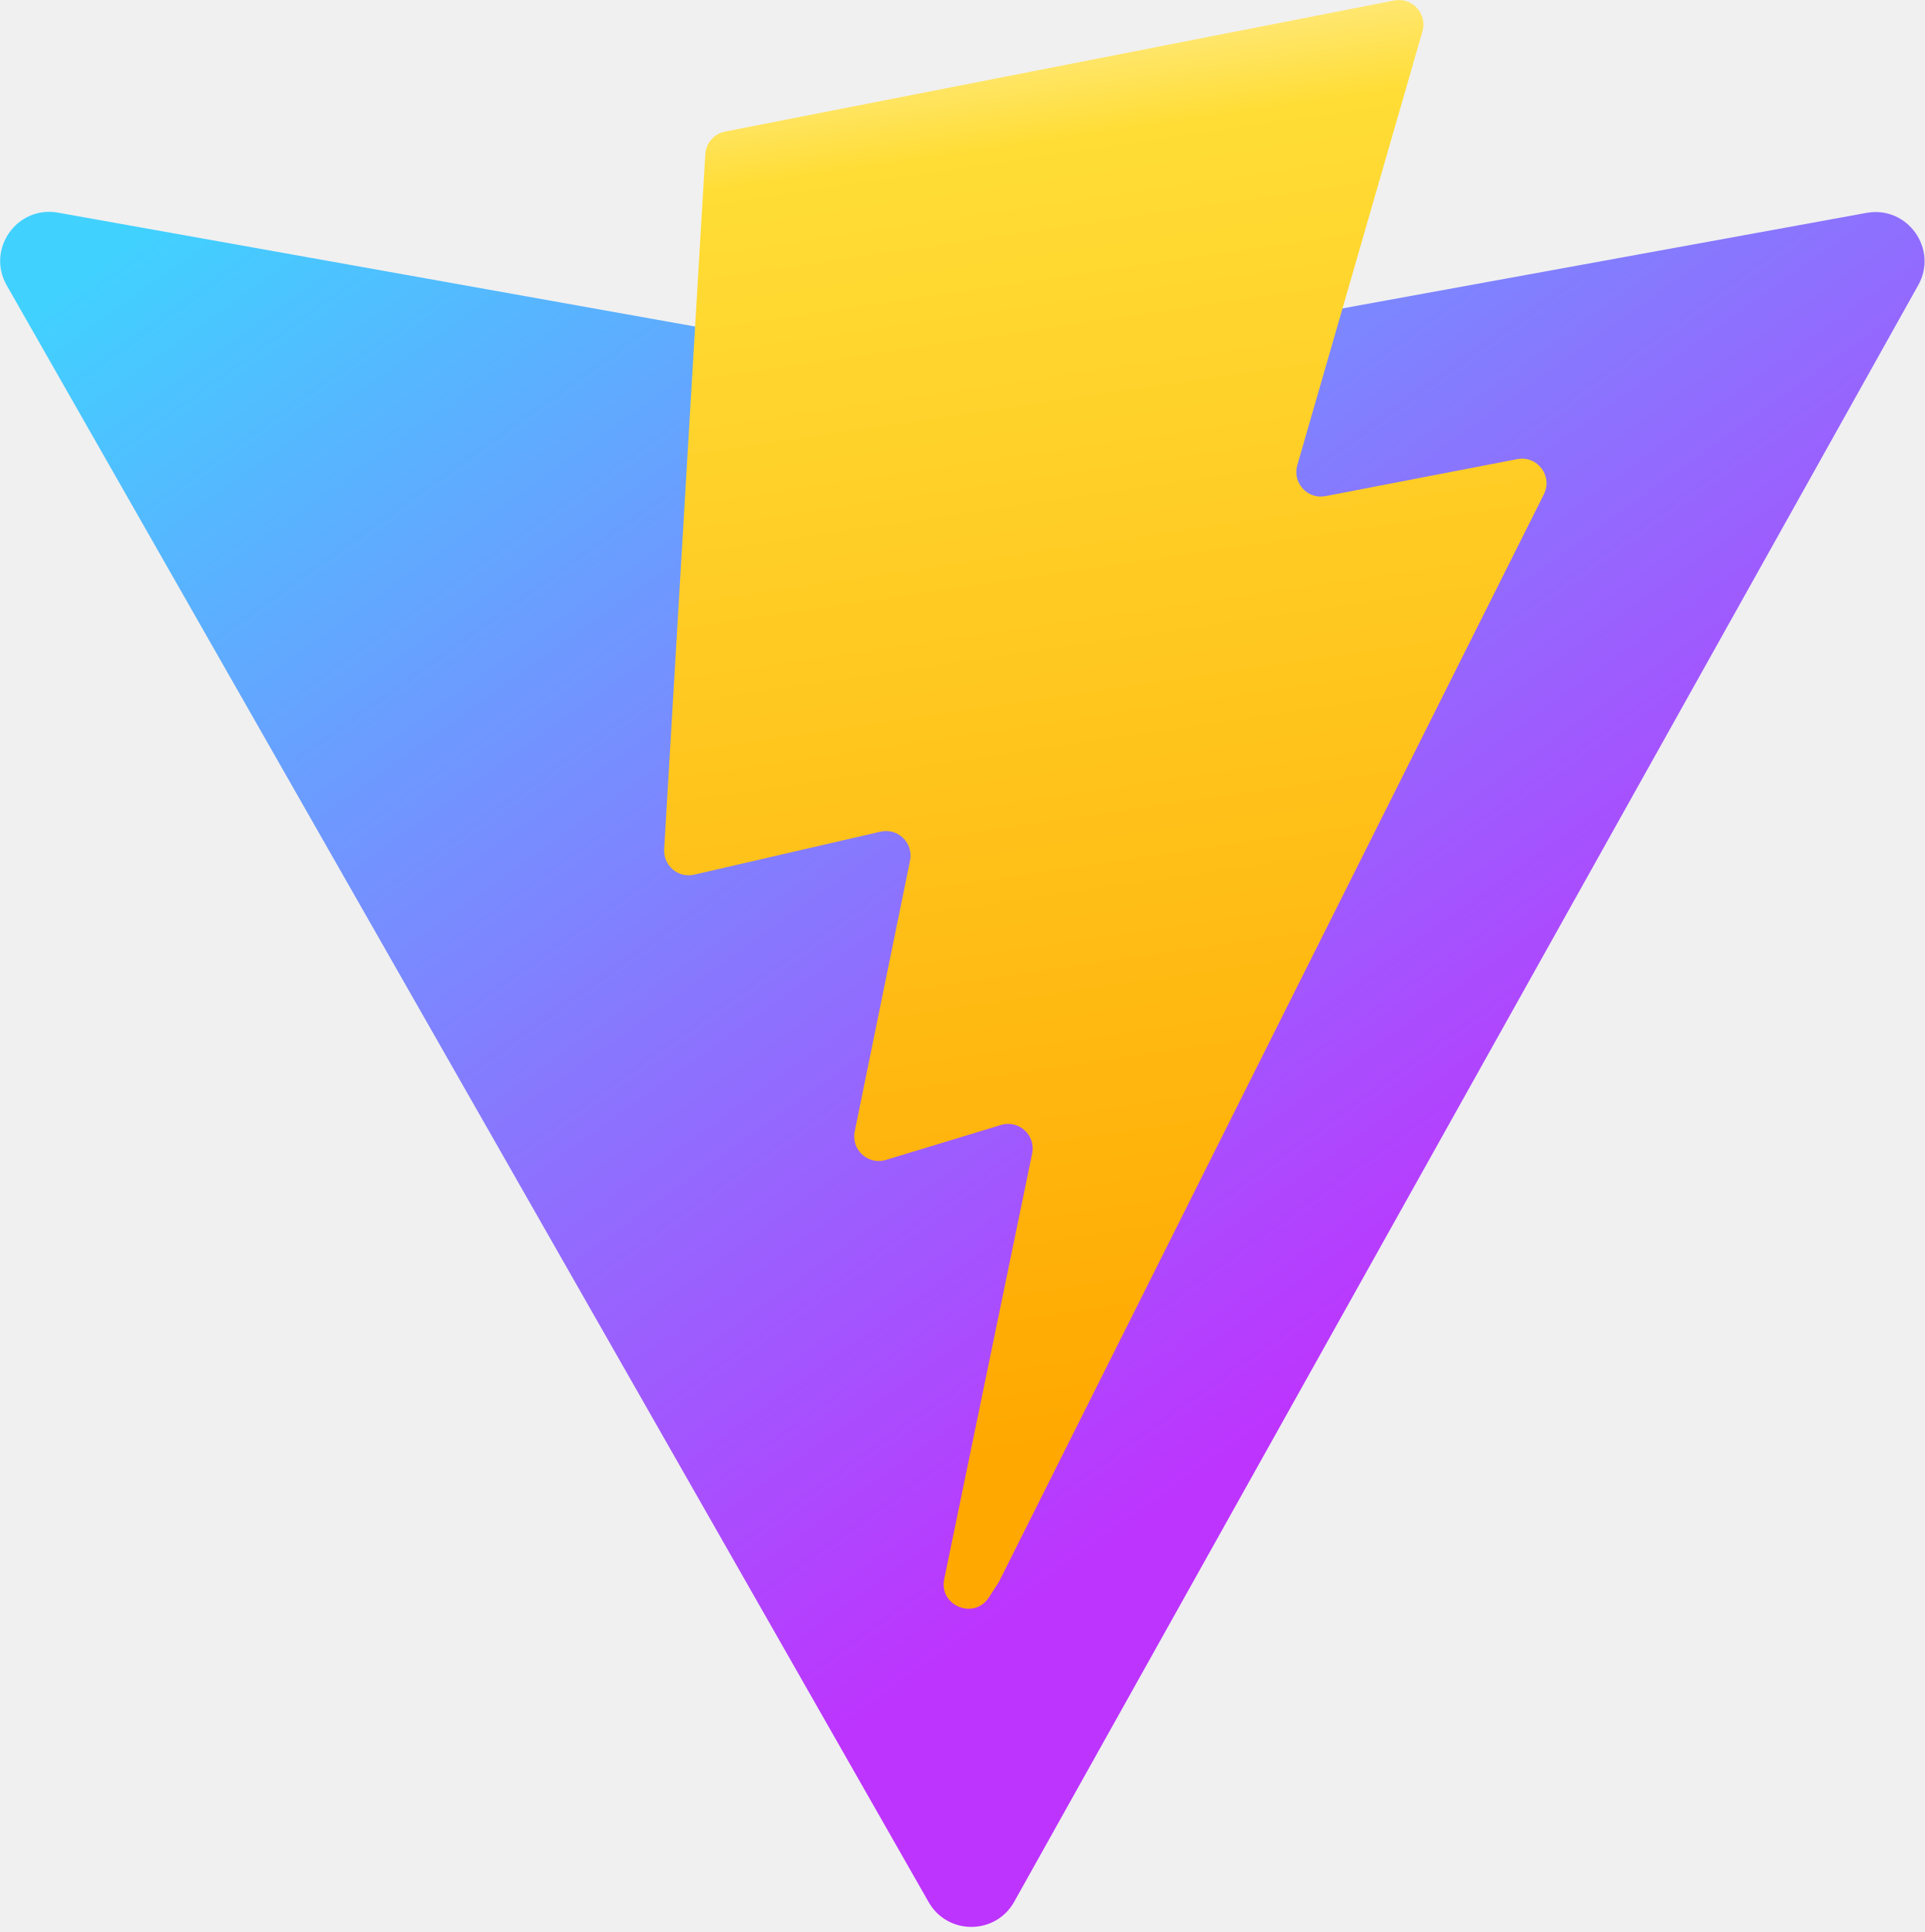
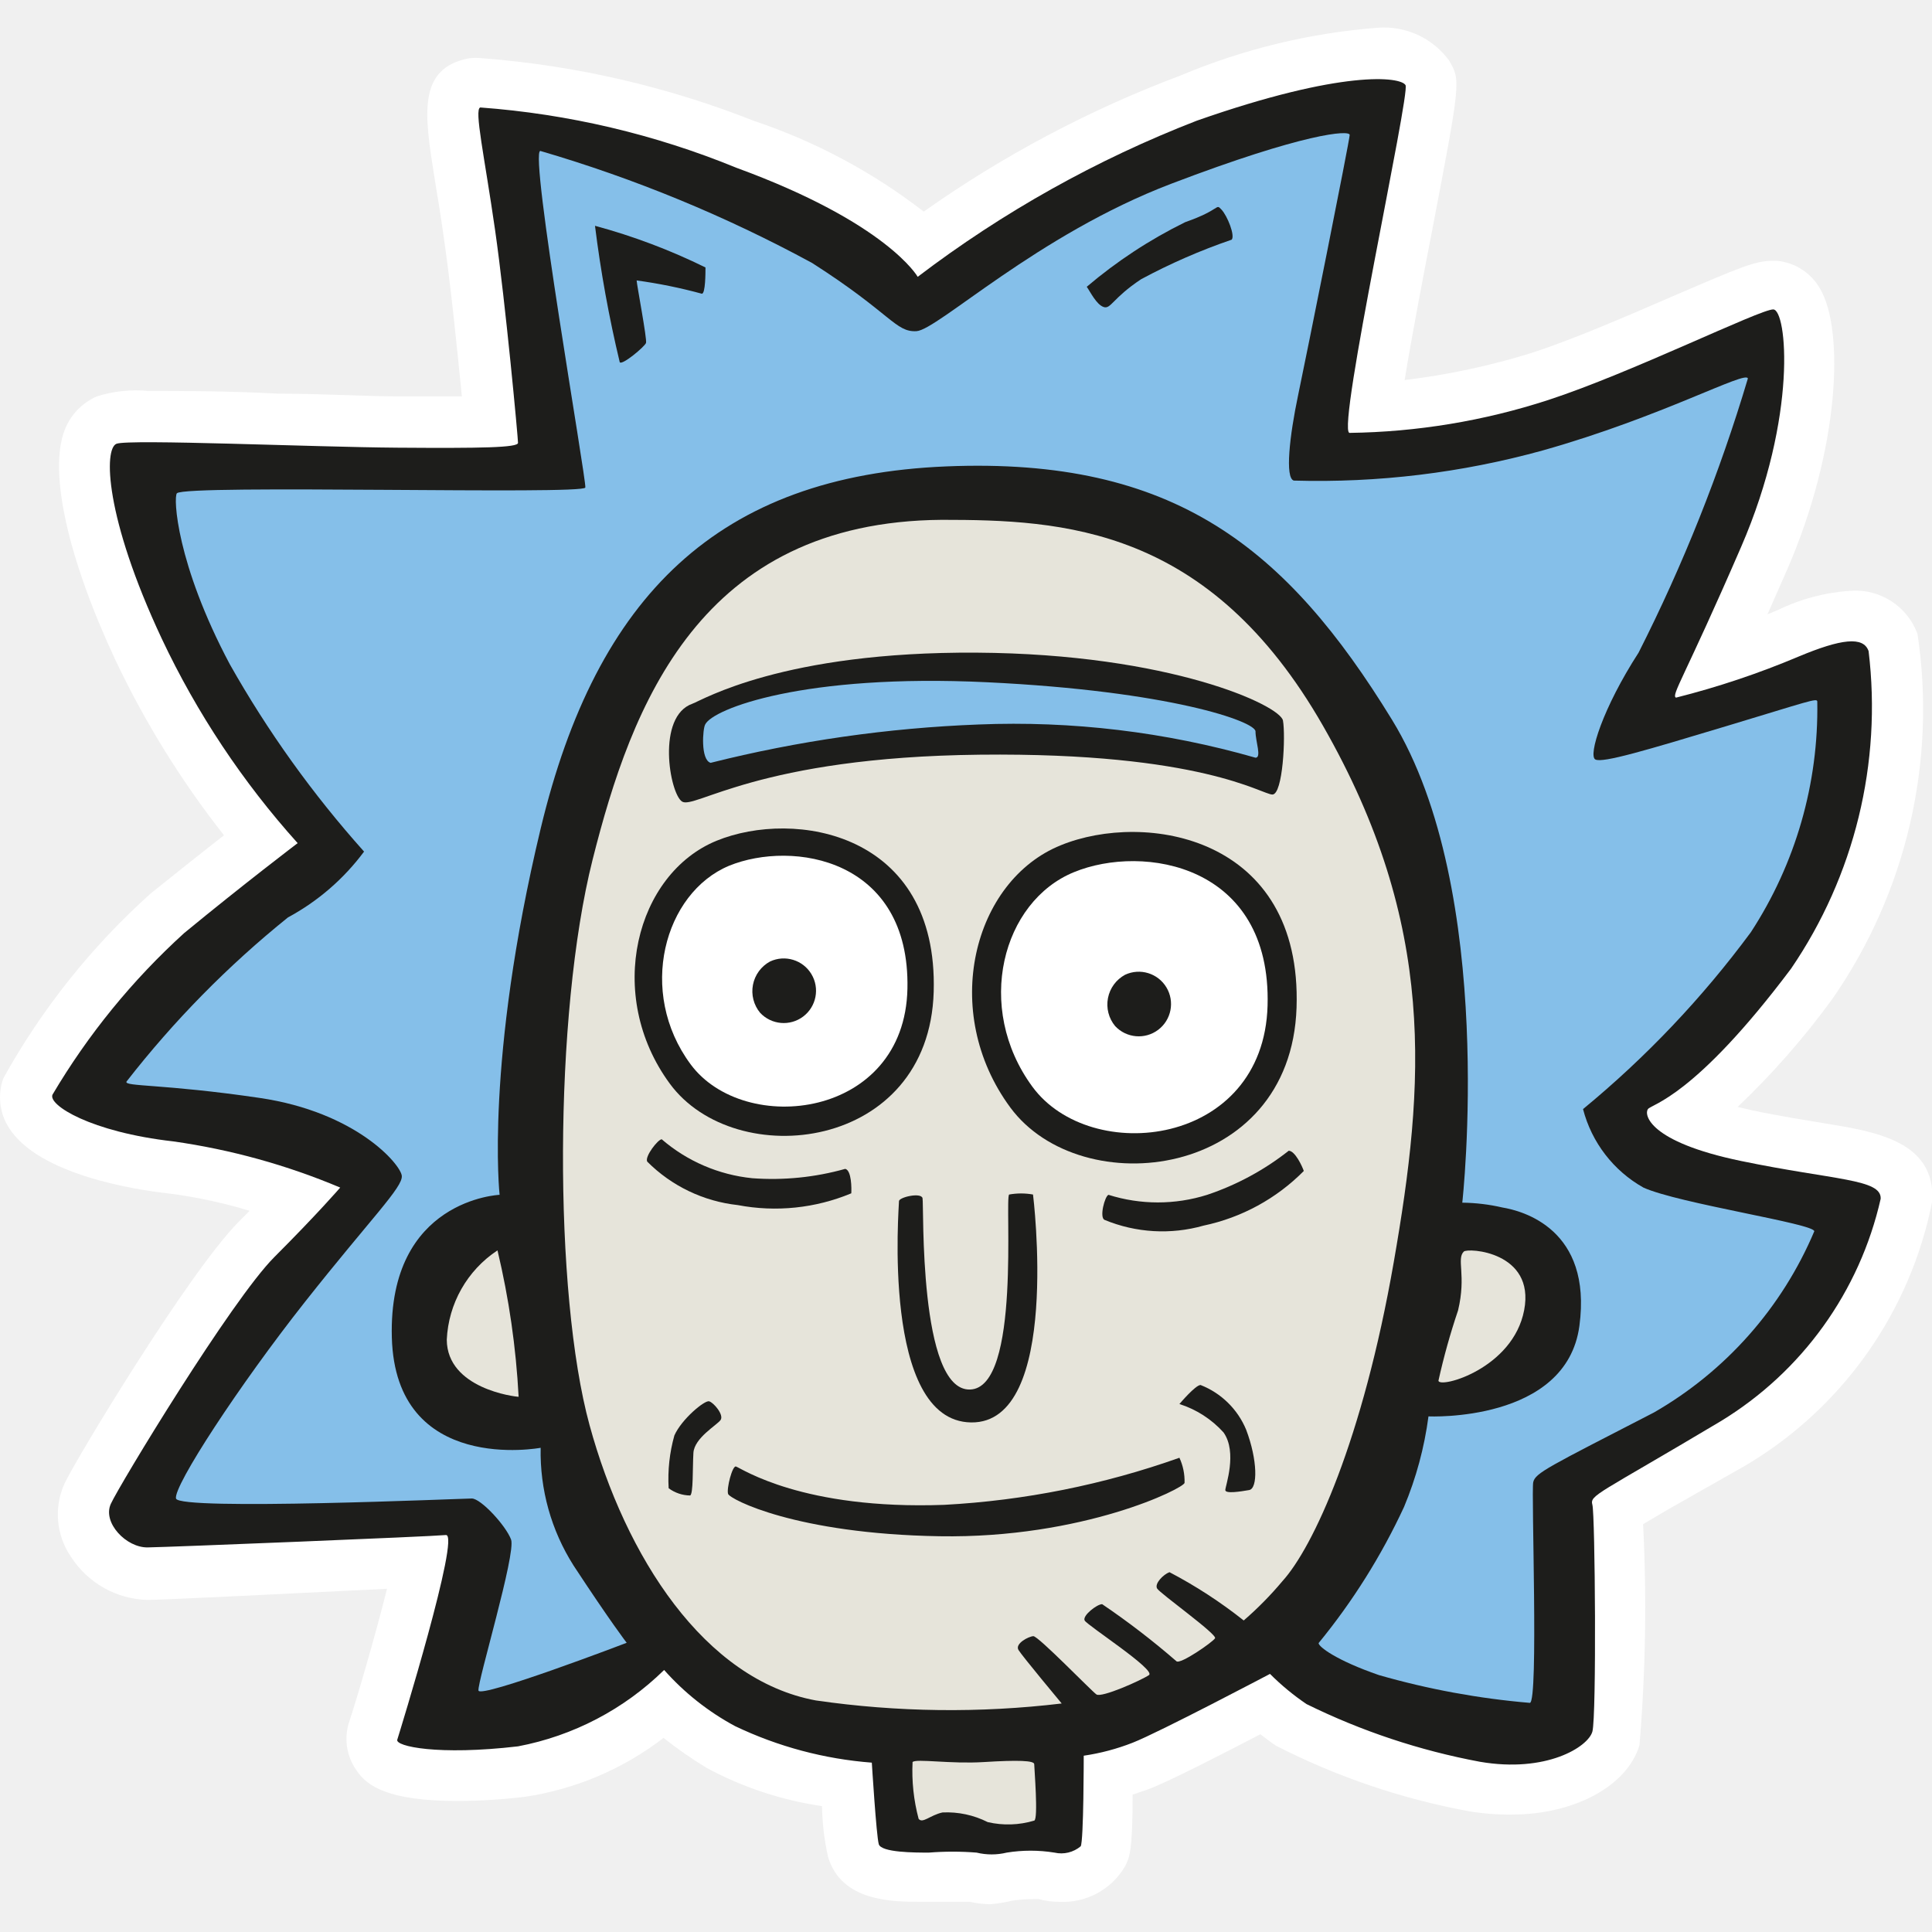
- <svg xmlns="http://www.w3.org/2000/svg" aria-hidden="true" role="img" class="iconify iconify--logos" width="31.88" height="32" preserveAspectRatio="xMidYMid meet" viewBox="0 0 256 257">
+ <svg xmlns="http://www.w3.org/2000/svg" id="Layer_1" data-name="Layer 1" width="64" height="64" viewBox="0 0 64 64">
  <defs>
-     <linearGradient id="IconifyId1813088fe1fbc01fb466" x1="-.828%" x2="57.636%" y1="7.652%" y2="78.411%">
-       <stop offset="0%" stop-color="#41D1FF" />
-       <stop offset="100%" stop-color="#BD34FE" />
-     </linearGradient>
-     <linearGradient id="IconifyId1813088fe1fbc01fb467" x1="43.376%" x2="50.316%" y1="2.242%" y2="89.03%">
-       <stop offset="0%" stop-color="#FFEA83" />
-       <stop offset="8.333%" stop-color="#FFDD35" />
-       <stop offset="100%" stop-color="#FFA800" />
-     </linearGradient>
+     <style>.cls-1{fill:#fff;}.cls-2{fill:#1d1d1b;}.cls-3{fill:#85bfe9;}.cls-4{fill:#e6e4da;}</style>
  </defs>
-   <path fill="url(#IconifyId1813088fe1fbc01fb466)" d="M255.153 37.938L134.897 252.976c-2.483 4.44-8.862 4.466-11.382.048L.875 37.958c-2.746-4.814 1.371-10.646 6.827-9.67l120.385 21.517a6.537 6.537 0 0 0 2.322-.004l117.867-21.483c5.438-.991 9.574 4.796 6.877 9.62Z" />
-   <path fill="url(#IconifyId1813088fe1fbc01fb467)" d="M185.432.063L96.44 17.501a3.268 3.268 0 0 0-2.634 3.014l-5.474 92.456a3.268 3.268 0 0 0 3.997 3.378l24.777-5.718c2.318-.535 4.413 1.507 3.936 3.838l-7.361 36.047c-.495 2.426 1.782 4.5 4.151 3.78l15.304-4.649c2.372-.72 4.652 1.36 4.15 3.788l-11.698 56.621c-.732 3.542 3.979 5.473 5.943 2.437l1.313-2.028l72.516-144.72c1.215-2.423-.88-5.186-3.54-4.672l-25.505 4.922c-2.396.462-4.435-1.77-3.759-4.114l16.646-57.705c.677-2.35-1.37-4.583-3.769-4.113Z" />
+   <g id="rick">
+     <path class="cls-1" d="M32.81,63.08a3.23,3.23,0,0,1-.68-.08L32,63h-.18l-.52,0-.57,0h-.22c-.93,0-2.64,0-3.08-1.49a8.39,8.39,0,0,1-.2-1.68,11.58,11.58,0,0,1-3.81-1.26,13.86,13.86,0,0,1-1.44-1,9.92,9.92,0,0,1-4.58,1.95,19.33,19.33,0,0,1-2.24.14c-2.31,0-3-.5-3.34-1A1.8,1.8,0,0,1,11.58,57c.18-.53.84-2.76,1.24-4.37C10,52.77,5.34,53,4.9,53a3.11,3.11,0,0,1-2.55-1.43,2.48,2.48,0,0,1-.22-2.41c.34-.75,4.11-7,5.77-8.68l.37-.37a16.36,16.36,0,0,0-2.72-.58c-1-.11-4.28-.6-5.26-2.18a1.87,1.87,0,0,1-.18-1.63A23.6,23.6,0,0,1,5,29.59c.9-.72,1.75-1.4,2.42-1.92a30.47,30.47,0,0,1-3.59-5.79c-1.59-3.4-2.22-6.25-1.69-7.63a2,2,0,0,1,1.07-1.12,4.34,4.34,0,0,1,1.7-.18c1,0,2.67,0,4.31.09,1.46,0,2.92.09,3.94.09H15.3c-.15-1.51-.38-3.79-.6-5.27-.1-.73-.21-1.38-.3-1.93-.34-2.13-.59-3.67,1.14-4a2.14,2.14,0,0,1,.45,0,31,31,0,0,1,9,2.08,19.09,19.09,0,0,1,5.61,3,37.75,37.75,0,0,1,8.51-4.51A21,21,0,0,1,45.63.92,2.67,2.67,0,0,1,48,2c.39.67.39.67-.55,5.59-.28,1.44-.68,3.53-.92,5a23.72,23.72,0,0,0,4.21-.9c1.39-.45,3.25-1.26,4.75-1.91,2.14-.92,2.66-1.14,3.21-1.14h.17a1.84,1.84,0,0,1,1.42.92c.82,1.38.64,5.33-1.08,9.29l-.66,1.5.34-.14a6.46,6.46,0,0,1,2.42-.64A2.19,2.19,0,0,1,63.52,21a16.82,16.82,0,0,1-2.82,12.09,26.21,26.21,0,0,1-3.14,3.58l.48.11c.94.2,1.74.32,2.39.43,1.73.28,3.68.6,3.58,2.57a13.12,13.12,0,0,1-6.16,8.75L55.26,50l-.83.49a54.62,54.62,0,0,1-.12,7.32c-.4,1.35-2.15,2.3-4.24,2.3A8,8,0,0,1,48.66,60a23.31,23.31,0,0,1-6.39-2.17c-.18-.12-.36-.26-.52-.38-1.21.63-3,1.55-3.68,1.81l-.55.19c0,1.93-.11,2.09-.26,2.39A2.38,2.38,0,0,1,35.07,63a2.48,2.48,0,0,1-.66-.09h-.18a5,5,0,0,0-.69.05A4.86,4.86,0,0,1,32.81,63.08Z" />
+     <path class="cls-2" d="M9.86,27.93a28,28,0,0,1-4.5-6.77c-1.9-4.05-1.92-6.3-1.5-6.46s6.52.11,9.3.13,4,0,4-.16-.41-4.61-.76-7.05-.7-4-.49-4.06a27.75,27.75,0,0,1,8.49,2c5,1.83,6,3.61,6,3.61A37.88,37.88,0,0,1,39.64,4c4.84-1.7,6.76-1.46,6.92-1.18s-2.28,11.39-1.86,11.52a22.21,22.21,0,0,0,6.59-1.09c2.73-.89,7-3,7.45-3s.82,3.52-1.06,7.86-2.33,4.92-2.16,5a28,28,0,0,0,4.06-1.36c1.41-.59,2.15-.68,2.32-.18a15.39,15.39,0,0,1-2.57,10.52c-3.2,4.26-4.61,4.48-4.74,4.65s0,1.08,3.09,1.72,4.65.59,4.62,1.25A11.63,11.63,0,0,1,57,47.08c-4.09,2.44-4.34,2.44-4.25,2.77s.14,7,0,7.51-1.53,1.38-3.73,1a22.22,22.22,0,0,1-5.74-1.91,8.24,8.24,0,0,1-1.21-1s-3.68,1.94-4.55,2.28a7.35,7.35,0,0,1-1.62.43s0,2.82-.1,3a1,1,0,0,1-.87.21,4.93,4.93,0,0,0-1.58,0,2.12,2.12,0,0,1-1,0,10,10,0,0,0-1.58,0c-.46,0-1.58,0-1.66-.28s-.23-2.7-.23-2.7a12.77,12.77,0,0,1-4.53-1.21A8.55,8.55,0,0,1,22,55.32a9.41,9.41,0,0,1-4.84,2.53c-2.65.31-4.07,0-4-.22s2.11-6.83,1.61-6.78-9.17.4-9.88.41-1.5-.82-1.22-1.44,4-6.76,5.42-8.18,2.18-2.3,2.18-2.3a22.25,22.25,0,0,0-5.53-1.53c-2.74-.31-4.16-1.21-4-1.55a23.14,23.14,0,0,1,4.36-5.35C8.08,29.28,9.86,27.93,9.86,27.93Z" />
+     <path class="cls-3" d="M5.86,16.34c.3-.3,13.49.06,13.53-.19S17.52,5,17.9,5a45.87,45.87,0,0,1,9,3.71c2.63,1.68,2.76,2.3,3.46,2.26s4-3.19,8.43-4.88,5.92-1.79,5.92-1.62S43.28,11.77,43,13.1s-.44,2.74-.14,2.82a27.92,27.92,0,0,0,8.25-1c3.94-1.11,6.75-2.67,6.79-2.38a54.58,54.58,0,0,1-3.62,9.08c-1.19,1.84-1.68,3.42-1.43,3.54s1.66-.3,4.35-1.11,3-.94,3-.81A13.55,13.55,0,0,1,58,30.88a32.91,32.91,0,0,1-5.56,5.86,4.19,4.19,0,0,0,2,2.6c1.17.53,5.7,1.2,5.66,1.45a12.56,12.56,0,0,1-5.31,6c-3.51,1.81-3.93,2-4,2.31s.18,7.26-.11,7.31a26.1,26.1,0,0,1-5-.92c-1.42-.49-2-.94-2-1.06a21.18,21.18,0,0,0,2.83-4.51,11.75,11.75,0,0,0,.81-3s4.57.21,5-3S50.43,40.11,49.77,40a6.22,6.22,0,0,0-1.33-.16s1.16-10.31-2.33-16-7.21-8.7-14.76-8.39-11.59,4.28-13.44,12-1.36,12.13-1.36,12.13-3.69.15-3.57,4.72,4.93,3.66,4.93,3.66A7,7,0,0,0,19,51.86c1.22,1.86,1.76,2.56,1.76,2.56S15.89,56.28,15.85,56,17.1,51.46,16.93,51s-1-1.36-1.3-1.36-9.71.41-9.8,0,2.09-3.75,4.27-6.51,3.25-3.8,3.21-4.18-1.51-2.11-4.71-2.58S4.11,36,4.19,35.83a33,33,0,0,1,5.35-5.44,7.67,7.67,0,0,0,2.52-2.18A35.37,35.37,0,0,1,7.61,22C5.84,18.67,5.74,16.47,5.86,16.34Z" />
+     <path class="cls-2" d="M20.53,12a41.23,41.23,0,0,1-.82-4.52,20.22,20.22,0,0,1,3.66,1.38c0,.17,0,.87-.12.87a16.87,16.87,0,0,0-2.16-.44c0,.12.35,1.95.31,2.07S20.61,12.11,20.53,12Z" />
+     <path class="cls-2" d="M36,9.5a15.82,15.82,0,0,1,3.26-2.14c1.2-.42,1-.63,1.2-.42s.46.87.34,1a20,20,0,0,0-3,1.31c-.95.63-1,1-1.24.92S36.12,9.67,36,9.5Z" />
+     <path class="cls-4" d="M16.48,41.42a27,27,0,0,1,.7,4.85c-.12,0-2.37-.27-2.38-1.89A3.75,3.75,0,0,1,16.48,41.42Z" />
+     <path class="cls-4" d="M48.49,41.46c.13-.13,2.37,0,2,1.94S47.7,46,47.65,45.74a22.4,22.4,0,0,1,.65-2.33C48.58,42.24,48.24,41.71,48.49,41.46Z" />
+     <path class="cls-4" d="M31.2,17.22c4,0,8.85.22,12.63,6.83S47.2,35.9,46.17,41.81s-2.67,9.45-3.69,10.57a11.39,11.39,0,0,1-1.28,1.3,15.66,15.66,0,0,0-2.46-1.6c-.21.08-.5.38-.41.54s2,1.52,1.92,1.65-1.16.88-1.28.76a26,26,0,0,0-2.46-1.89c-.17,0-.66.38-.58.54s2.38,1.64,2.13,1.81-1.57.76-1.74.64-1.93-1.94-2.09-1.93-.62.25-.49.46,1.43,1.77,1.43,1.77a31.09,31.09,0,0,1-8.14-.1c-3.7-.68-6.31-4.77-7.5-9.12s-1.19-13.61.1-18.73S23.18,17.28,31.2,17.22Z" />
+     <path class="cls-4" d="M30.23,58.37c.12-.12,1.25.07,2.37,0s1.66-.05,1.66.07.14,1.83,0,1.87a3,3,0,0,1-1.54.05,3,3,0,0,0-1.5-.32c-.41.09-.66.38-.79.21A6.16,6.16,0,0,1,30.23,58.37Z" />
+     <path class="cls-2" d="M22.94,23.31c.33-.12,3-1.73,9.41-1.69s10.06,1.75,10.15,2.25,0,2.45-.35,2.45S39.81,24.92,32.46,25,23,26.83,22.59,26.55,21.74,23.73,22.94,23.31Z" />
+     <path class="cls-3" d="M23.36,24c.25-.52,3.27-1.69,9.33-1.4s8.9,1.3,8.9,1.63.21.87,0,.87A29,29,0,0,0,32.41,24a43.18,43.18,0,0,0-8.87,1.27C23.2,25.17,23.28,24.13,23.36,24Z" />
+     <path class="cls-2" d="M35.14,28c2.79-1.14,8-.31,7.81,5.38s-7.13,6.49-9.48,3.31S32.24,29.17,35.14,28Z" />
+     <path class="cls-1" d="M35.58,28.89c2.29-.94,6.54-.26,6.41,4.42S36.13,38.63,34.2,36,33.2,29.86,35.58,28.89Z" />
+     <path class="cls-2" d="M23.74,27.85c2.57-1.05,7.34-.29,7.19,5s-6.57,6-8.74,3.05S21.07,28.94,23.74,27.85Z" />
+     <path class="cls-1" d="M24.15,28.68c2.11-.86,6-.24,5.91,4.07s-5.4,4.91-7.18,2.51S22,29.58,24.15,28.68Z" />
+     <path class="cls-2" d="M25.51,31.85a1.07,1.07,0,1,1-.33,1.7A1.12,1.12,0,0,1,25.51,31.85Z" />
+     <path class="cls-2" d="M37.27,32.29a1.07,1.07,0,1,1-.33,1.7A1.12,1.12,0,0,1,37.27,32.29Z" />
+     <path class="cls-2" d="M21.92,37.74a5.43,5.43,0,0,0,3,1.29A8.94,8.94,0,0,0,28,38.72c.21.05.21.65.2.81a6.57,6.57,0,0,1-3.76.39,5,5,0,0,1-3-1.44C21.35,38.31,21.8,37.74,21.92,37.74Z" />
+     <path class="cls-2" d="M36.72,39.58a5.43,5.43,0,0,0,3.27,0,8.94,8.94,0,0,0,2.7-1.46c.21,0,.45.52.5.67a6.57,6.57,0,0,1-3.32,1.81,5,5,0,0,1-3.28-.19C36.41,40.33,36.6,39.62,36.72,39.58Z" />
+     <path class="cls-2" d="M29.78,39.79c0-.13.73-.3.78-.1s-.14,6.38,1.57,6.34,1.14-6.36,1.3-6.46a2.23,2.23,0,0,1,.79,0s.95,7.59-2.05,7.55S29.79,39.87,29.78,39.79Z" />
+     <path class="cls-2" d="M22.15,49.3a5.31,5.31,0,0,1,.19-1.75c.24-.54,1-1.17,1.15-1.13s.5.45.38.62-.87.59-.9,1.09,0,1.37-.11,1.41A1.22,1.22,0,0,1,22.15,49.3Z" />
+     <path class="cls-2" d="M39.07,46.51s.53-.63.7-.63a2.7,2.7,0,0,1,1.51,1.48c.38,1,.39,1.95.1,2s-.79.13-.79,0,.41-1.25-.06-1.91A3.33,3.33,0,0,0,39.07,46.51Z" />
+     <path class="cls-2" d="M24.38,48.58c.2.07,2.21,1.44,6.9,1.27a27.71,27.71,0,0,0,7.79-1.56,1.86,1.86,0,0,1,.17.83c0,.17-3.35,1.85-8.12,1.77s-6.94-1.23-7-1.4S24.26,48.54,24.38,48.58Z" />
+   </g>
</svg>
